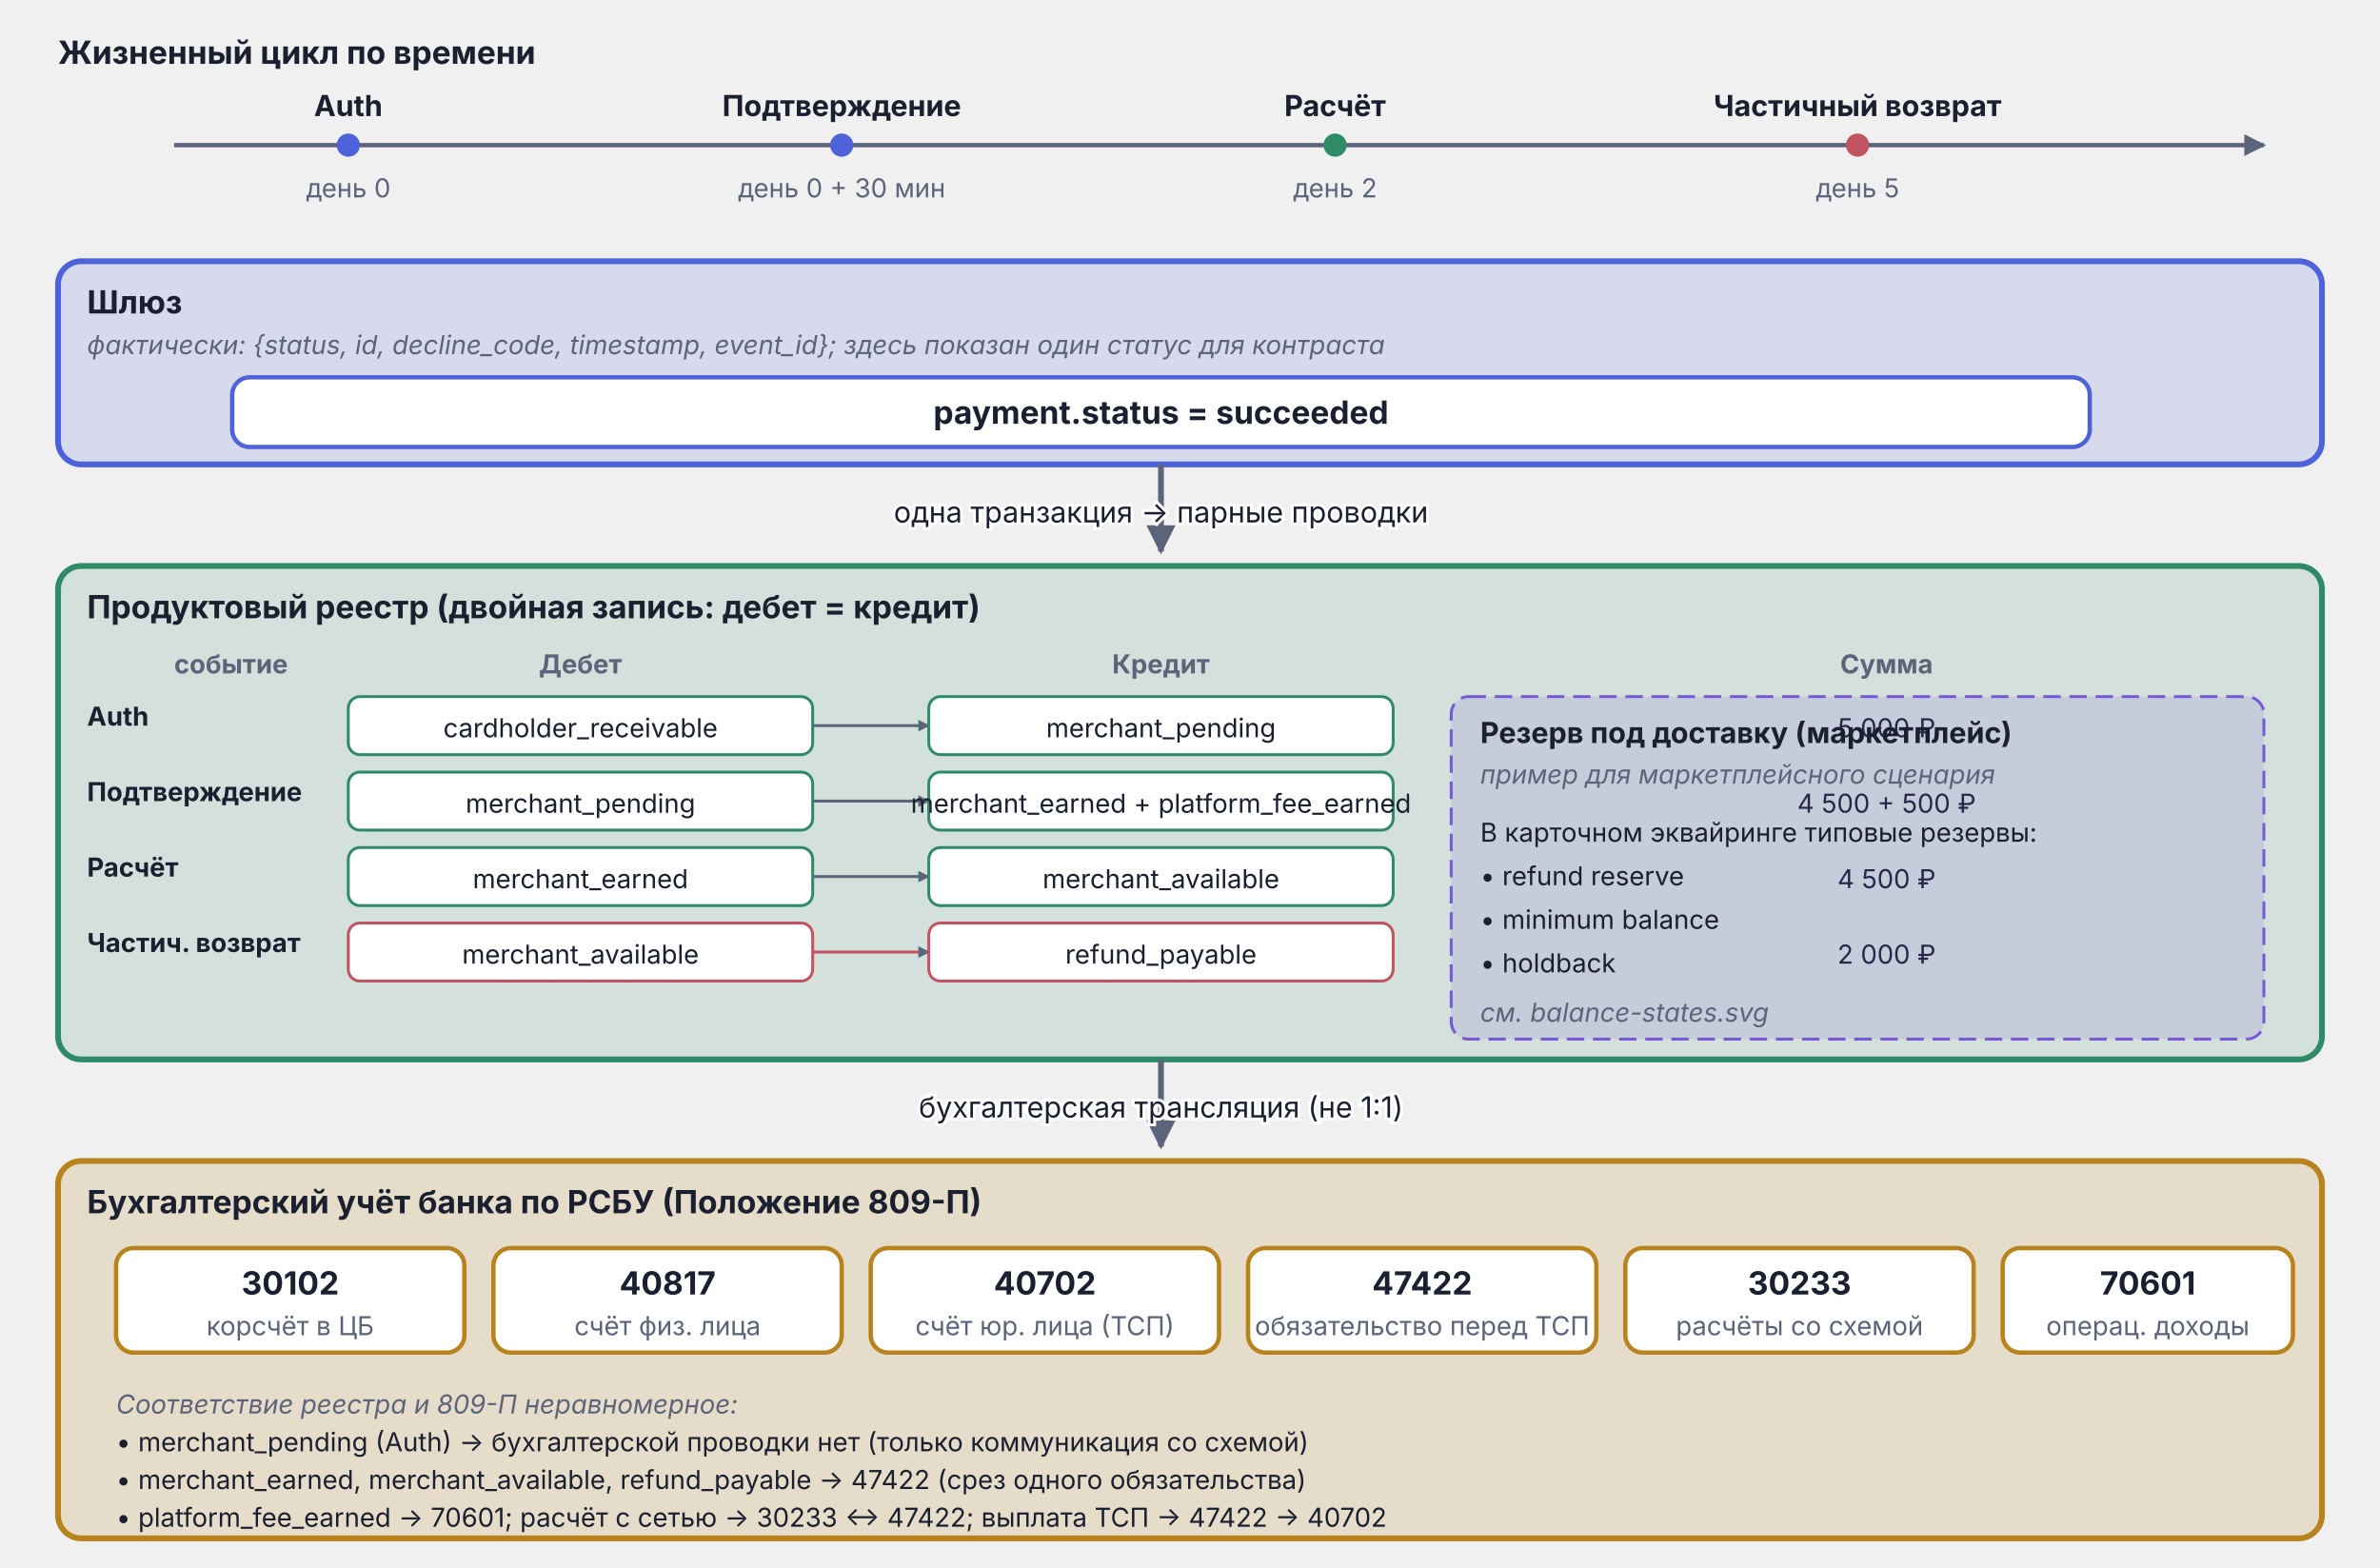
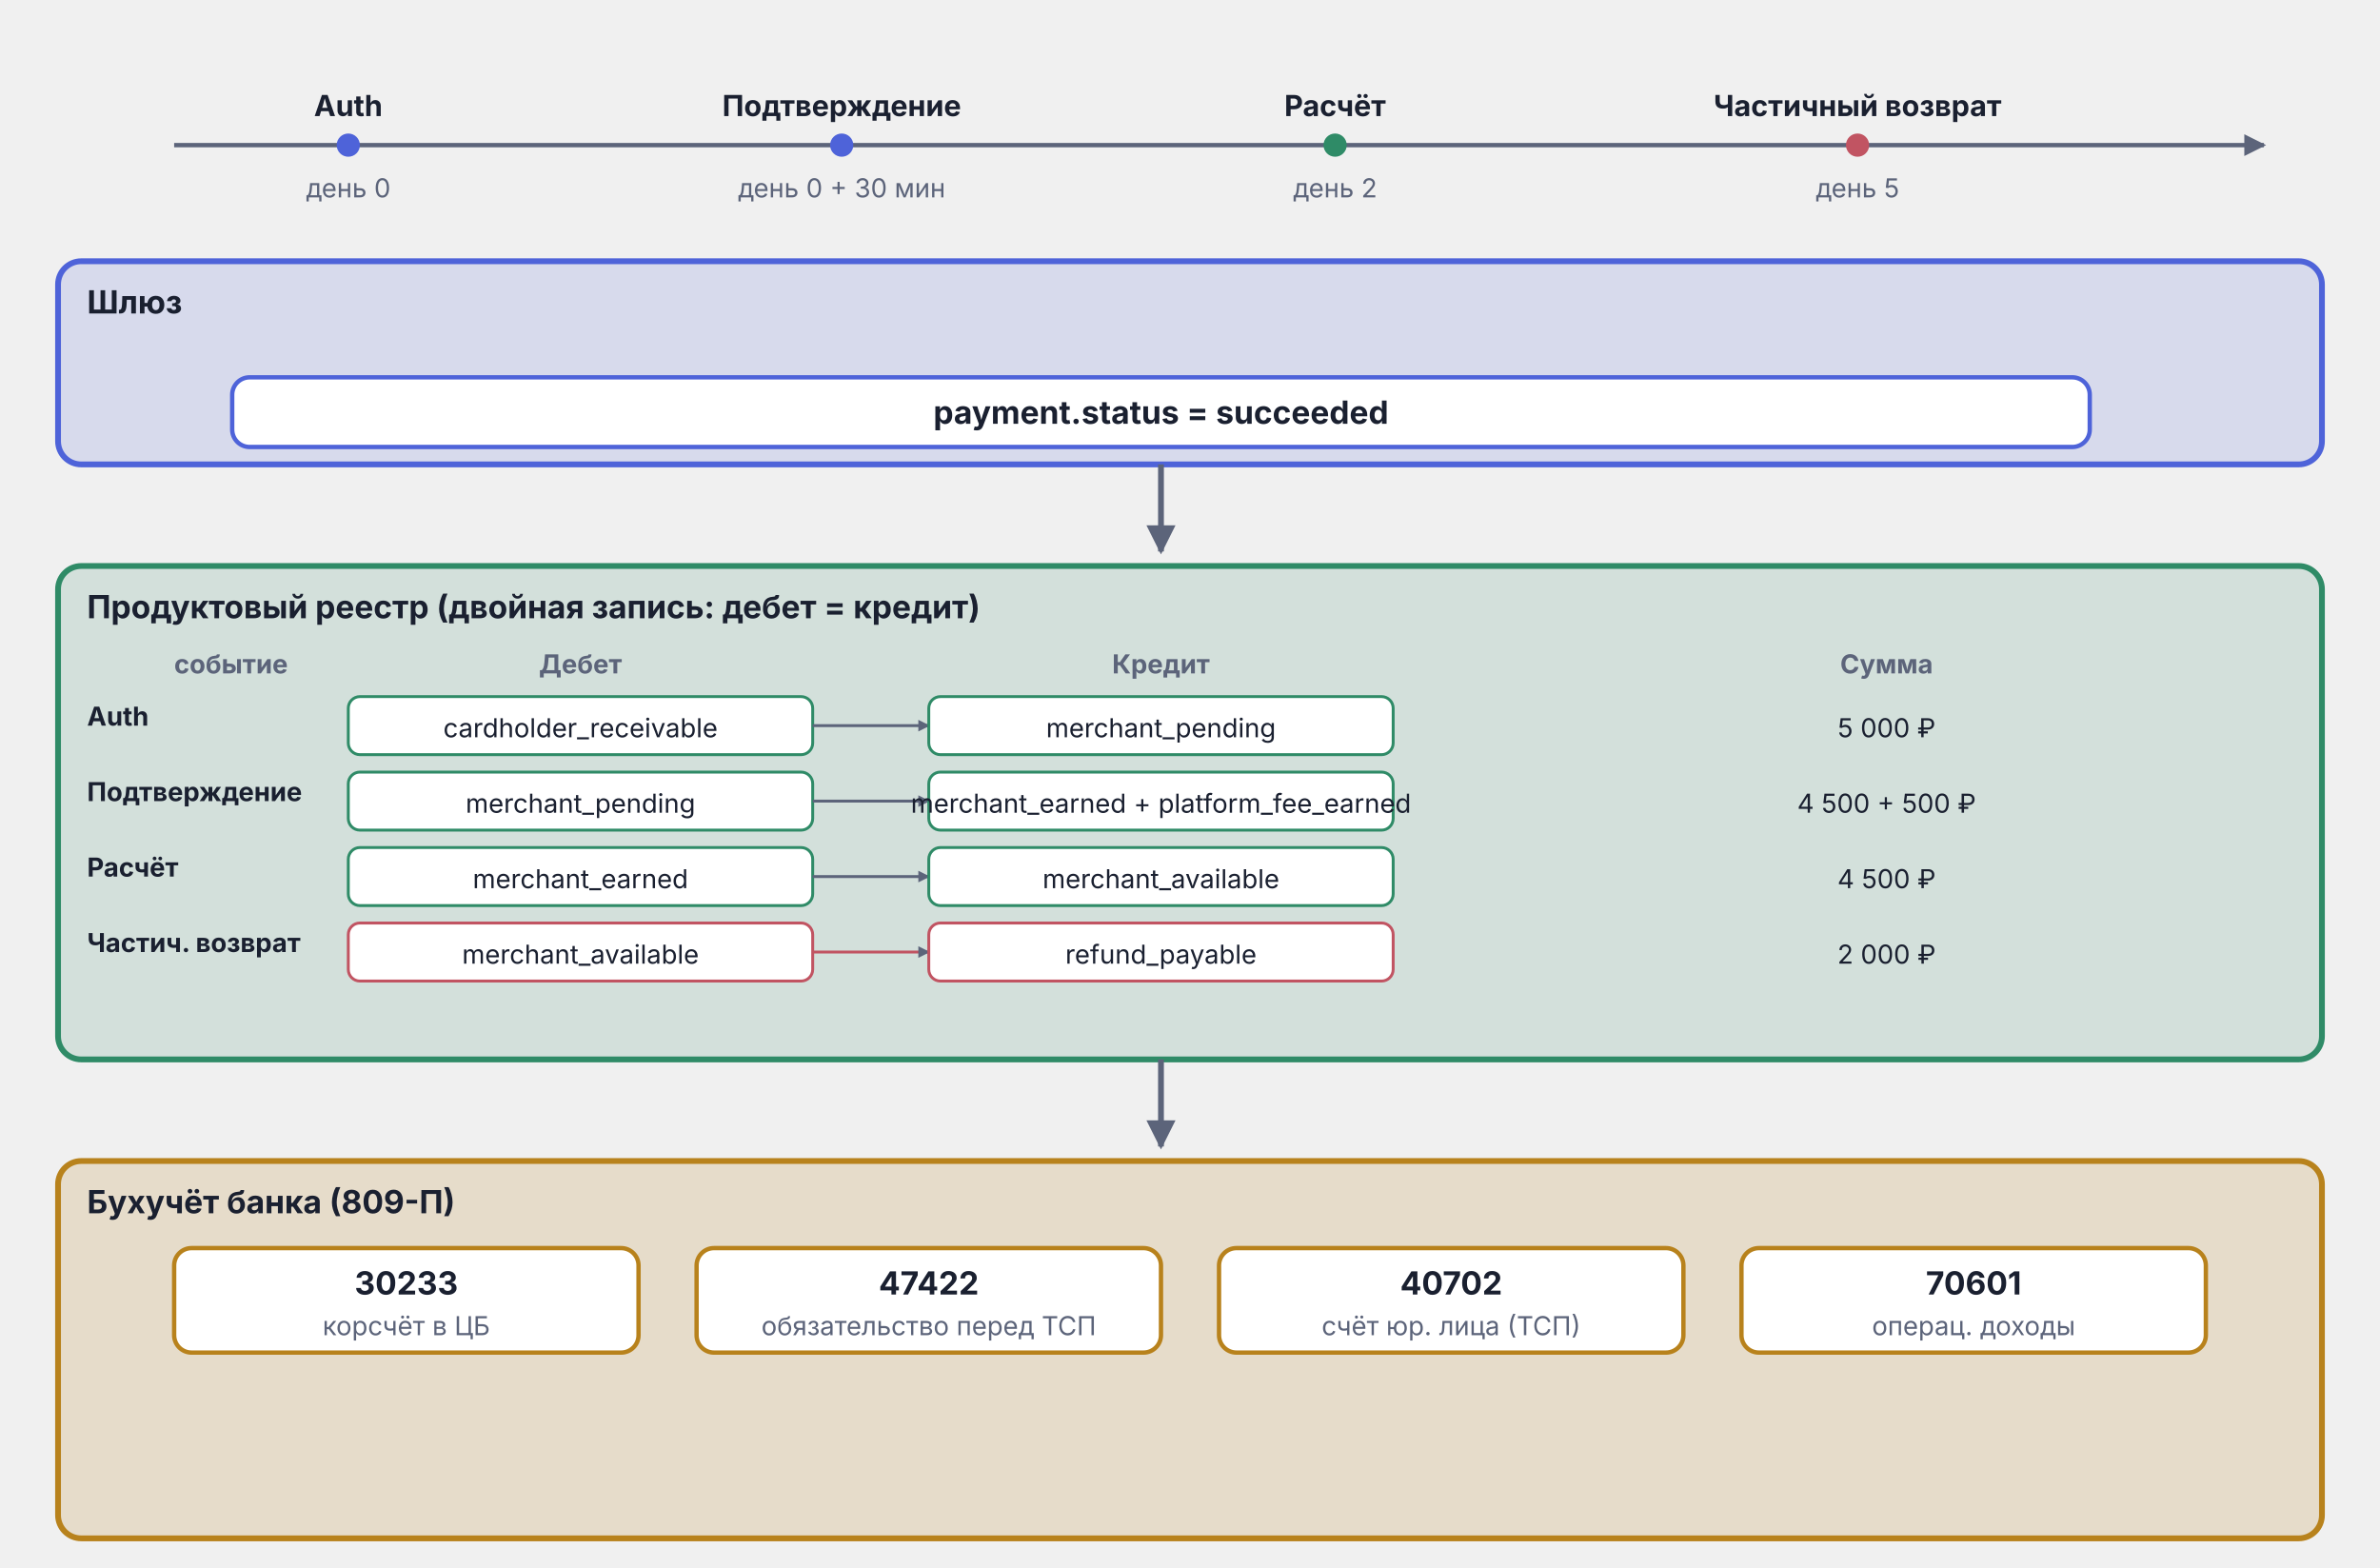
<svg xmlns="http://www.w3.org/2000/svg" viewBox="0 0 820 540" width="820" height="540">
  <defs>
    <marker id="arr-Muted" viewBox="0 0 10 10" refX="9" refY="5" markerWidth="5" markerHeight="5" orient="auto">
      <path d="M0,0 L10,5 L0,10 Z" fill="#5C647A" />
    </marker>
    <marker id="arr-Good" viewBox="0 0 10 10" refX="9" refY="5" markerWidth="5" markerHeight="5" orient="auto">
      <path d="M0,0 L10,5 L0,10 Z" fill="#2F8B67" />
    </marker>
    <marker id="arr-AccentA" viewBox="0 0 10 10" refX="9" refY="5" markerWidth="5" markerHeight="5" orient="auto">
      <path d="M0,0 L10,5 L0,10 Z" fill="#4E63D9" />
    </marker>
    <marker id="arr-AccentB" viewBox="0 0 10 10" refX="9" refY="5" markerWidth="5" markerHeight="5" orient="auto">
      <path d="M0,0 L10,5 L0,10 Z" fill="#7759D6" />
    </marker>
    <marker id="arr-Bad" viewBox="0 0 10 10" refX="9" refY="5" markerWidth="5" markerHeight="5" orient="auto">
      <path d="M0,0 L10,5 L0,10 Z" fill="#C15462" />
    </marker>
    <marker id="arr-Muted-s" viewBox="0 0 10 10" refX="9" refY="5" markerWidth="4" markerHeight="4" orient="auto">
      <path d="M0,0 L10,5 L0,10 Z" fill="#5C647A" />
    </marker>
  </defs>
-   <text x="20.0" y="22.0" text-anchor="start" font-family="Inter, -apple-system, BlinkMacSystemFont, 'Helvetica Neue', Arial, sans-serif" font-size="11" font-weight="bold" fill="#1A2030">Жизненный цикл по времени</text>
  <line x1="60.0" y1="50.0" x2="780.0" y2="50.0" stroke="#5C647A" stroke-width="1.5" marker-end="url(#arr-Muted)" />
  <circle cx="120.0" cy="50.0" r="4" fill="#4E63D9" />
  <text x="120.0" y="40.0" text-anchor="middle" font-family="Inter, -apple-system, BlinkMacSystemFont, 'Helvetica Neue', Arial, sans-serif" font-size="10" font-weight="bold" fill="#1A2030">Auth</text>
  <text x="120.0" y="68.0" text-anchor="middle" font-family="Inter, -apple-system, BlinkMacSystemFont, 'Helvetica Neue', Arial, sans-serif" font-size="9" fill="#5C647A">день 0</text>
  <circle cx="290.0" cy="50.0" r="4" fill="#4E63D9" />
  <text x="290.0" y="40.0" text-anchor="middle" font-family="Inter, -apple-system, BlinkMacSystemFont, 'Helvetica Neue', Arial, sans-serif" font-size="10" font-weight="bold" fill="#1A2030">Подтверждение</text>
  <text x="290.0" y="68.0" text-anchor="middle" font-family="Inter, -apple-system, BlinkMacSystemFont, 'Helvetica Neue', Arial, sans-serif" font-size="9" fill="#5C647A">день 0 + 30 мин</text>
  <circle cx="460.0" cy="50.0" r="4" fill="#2F8B67" />
  <text x="460.0" y="40.0" text-anchor="middle" font-family="Inter, -apple-system, BlinkMacSystemFont, 'Helvetica Neue', Arial, sans-serif" font-size="10" font-weight="bold" fill="#1A2030">Расчёт</text>
  <text x="460.0" y="68.0" text-anchor="middle" font-family="Inter, -apple-system, BlinkMacSystemFont, 'Helvetica Neue', Arial, sans-serif" font-size="9" fill="#5C647A">день 2</text>
  <circle cx="640.0" cy="50.0" r="4" fill="#C15462" />
  <text x="640.0" y="40.0" text-anchor="middle" font-family="Inter, -apple-system, BlinkMacSystemFont, 'Helvetica Neue', Arial, sans-serif" font-size="10" font-weight="bold" fill="#1A2030">Частичный возврат</text>
  <text x="640.0" y="68.0" text-anchor="middle" font-family="Inter, -apple-system, BlinkMacSystemFont, 'Helvetica Neue', Arial, sans-serif" font-size="9" fill="#5C647A">день 5</text>
  <rect x="20.0" y="90.0" width="780" height="70" rx="8" fill="#4E63D9" fill-opacity="0.15" stroke="#4E63D9" stroke-width="2" />
  <text x="30.0" y="108.0" text-anchor="start" font-family="Inter, -apple-system, BlinkMacSystemFont, 'Helvetica Neue', Arial, sans-serif" font-size="11" font-weight="bold" fill="#1A2030">Шлюз</text>
-   <text x="30.0" y="122.0" text-anchor="start" font-family="Inter, -apple-system, BlinkMacSystemFont, 'Helvetica Neue', Arial, sans-serif" font-size="9" font-style="italic" fill="#5C647A">фактически: {status, id, decline_code, timestamp, event_id}; здесь показан один статус для контраста</text>
  <rect x="80.0" y="130.0" width="640" height="24" rx="6" fill="#ffffff" stroke="#4E63D9" stroke-width="1.5" />
  <text x="400.0" y="146.0" text-anchor="middle" font-family="Inter, -apple-system, BlinkMacSystemFont, 'Helvetica Neue', Arial, sans-serif" font-size="11" font-weight="bold" fill="#1A2030">payment.status = succeeded</text>
  <line x1="400.0" y1="160.0" x2="400.0" y2="190.0" stroke="#5C647A" stroke-width="2" marker-end="url(#arr-Muted)" />
-   <text x="400.0" y="180.0" text-anchor="middle" paint-order="stroke" stroke="#ffffff" stroke-width="2" font-family="Inter, -apple-system, BlinkMacSystemFont, 'Helvetica Neue', Arial, sans-serif" font-size="10" fill="#1A2030">одна транзакция → парные проводки</text>
  <rect x="20.0" y="195.0" width="780" height="170" rx="8" fill="#2F8B67" fill-opacity="0.15" stroke="#2F8B67" stroke-width="2" />
  <text x="30.0" y="213.0" text-anchor="start" font-family="Inter, -apple-system, BlinkMacSystemFont, 'Helvetica Neue', Arial, sans-serif" font-size="11" font-weight="bold" fill="#1A2030">Продуктовый реестр (двойная запись: дебет = кредит)</text>
  <text x="60.0" y="232.0" text-anchor="start" font-family="Inter, -apple-system, BlinkMacSystemFont, 'Helvetica Neue', Arial, sans-serif" font-size="9" font-weight="bold" fill="#5C647A">событие</text>
  <text x="200.0" y="232.0" text-anchor="middle" font-family="Inter, -apple-system, BlinkMacSystemFont, 'Helvetica Neue', Arial, sans-serif" font-size="9" font-weight="bold" fill="#5C647A">Дебет</text>
  <text x="400.0" y="232.0" text-anchor="middle" font-family="Inter, -apple-system, BlinkMacSystemFont, 'Helvetica Neue', Arial, sans-serif" font-size="9" font-weight="bold" fill="#5C647A">Кредит</text>
  <text x="650.0" y="232.0" text-anchor="middle" font-family="Inter, -apple-system, BlinkMacSystemFont, 'Helvetica Neue', Arial, sans-serif" font-size="9" font-weight="bold" fill="#5C647A">Сумма</text>
  <text x="30.0" y="250.0" text-anchor="start" font-family="Inter, -apple-system, BlinkMacSystemFont, 'Helvetica Neue', Arial, sans-serif" font-size="9" font-weight="bold" fill="#1A2030">Auth</text>
  <rect x="120.0" y="240.0" width="160" height="20" rx="4" fill="#ffffff" stroke="#2F8B67" stroke-width="1" />
  <text x="200.0" y="254.0" text-anchor="middle" font-family="Inter, -apple-system, BlinkMacSystemFont, 'Helvetica Neue', Arial, sans-serif" font-size="9" fill="#1A2030">cardholder_receivable</text>
  <line x1="280.0" y1="250.0" x2="320.0" y2="250.0" stroke="#5C647A" stroke-width="1" marker-end="url(#arr-Muted-s)" />
  <rect x="320.0" y="240.0" width="160" height="20" rx="4" fill="#ffffff" stroke="#2F8B67" stroke-width="1" />
  <text x="400.0" y="254.0" text-anchor="middle" font-family="Inter, -apple-system, BlinkMacSystemFont, 'Helvetica Neue', Arial, sans-serif" font-size="9" fill="#1A2030">merchant_pending</text>
  <text x="650.0" y="254.0" text-anchor="middle" font-family="Inter, -apple-system, BlinkMacSystemFont, 'Helvetica Neue', Arial, sans-serif" font-size="9" fill="#1A2030">5 000 ₽</text>
  <text x="30.0" y="276.0" text-anchor="start" font-family="Inter, -apple-system, BlinkMacSystemFont, 'Helvetica Neue', Arial, sans-serif" font-size="9" font-weight="bold" fill="#1A2030">Подтверждение</text>
  <rect x="120.0" y="266.0" width="160" height="20" rx="4" fill="#ffffff" stroke="#2F8B67" stroke-width="1" />
  <text x="200.0" y="280.0" text-anchor="middle" font-family="Inter, -apple-system, BlinkMacSystemFont, 'Helvetica Neue', Arial, sans-serif" font-size="9" fill="#1A2030">merchant_pending</text>
  <line x1="280.0" y1="276.0" x2="320.0" y2="276.0" stroke="#5C647A" stroke-width="1" marker-end="url(#arr-Muted-s)" />
  <rect x="320.0" y="266.0" width="160" height="20" rx="4" fill="#ffffff" stroke="#2F8B67" stroke-width="1" />
  <text x="400.0" y="280.0" text-anchor="middle" font-family="Inter, -apple-system, BlinkMacSystemFont, 'Helvetica Neue', Arial, sans-serif" font-size="9" fill="#1A2030">merchant_earned + platform_fee_earned</text>
  <text x="650.0" y="280.0" text-anchor="middle" font-family="Inter, -apple-system, BlinkMacSystemFont, 'Helvetica Neue', Arial, sans-serif" font-size="9" fill="#1A2030">4 500 + 500 ₽</text>
  <text x="30.0" y="302.0" text-anchor="start" font-family="Inter, -apple-system, BlinkMacSystemFont, 'Helvetica Neue', Arial, sans-serif" font-size="9" font-weight="bold" fill="#1A2030">Расчёт</text>
  <rect x="120.0" y="292.0" width="160" height="20" rx="4" fill="#ffffff" stroke="#2F8B67" stroke-width="1" />
  <text x="200.0" y="306.0" text-anchor="middle" font-family="Inter, -apple-system, BlinkMacSystemFont, 'Helvetica Neue', Arial, sans-serif" font-size="9" fill="#1A2030">merchant_earned</text>
  <line x1="280.0" y1="302.0" x2="320.0" y2="302.0" stroke="#5C647A" stroke-width="1" marker-end="url(#arr-Muted-s)" />
  <rect x="320.0" y="292.0" width="160" height="20" rx="4" fill="#ffffff" stroke="#2F8B67" stroke-width="1" />
  <text x="400.0" y="306.0" text-anchor="middle" font-family="Inter, -apple-system, BlinkMacSystemFont, 'Helvetica Neue', Arial, sans-serif" font-size="9" fill="#1A2030">merchant_available</text>
  <text x="650.0" y="306.0" text-anchor="middle" font-family="Inter, -apple-system, BlinkMacSystemFont, 'Helvetica Neue', Arial, sans-serif" font-size="9" fill="#1A2030">4 500 ₽</text>
  <text x="30.0" y="328.0" text-anchor="start" font-family="Inter, -apple-system, BlinkMacSystemFont, 'Helvetica Neue', Arial, sans-serif" font-size="9" font-weight="bold" fill="#1A2030">Частич. возврат</text>
  <rect x="120.0" y="318.0" width="160" height="20" rx="4" fill="#ffffff" stroke="#C15462" stroke-width="1" />
  <text x="200.0" y="332.0" text-anchor="middle" font-family="Inter, -apple-system, BlinkMacSystemFont, 'Helvetica Neue', Arial, sans-serif" font-size="9" fill="#1A2030">merchant_available</text>
  <line x1="280.0" y1="328.0" x2="320.0" y2="328.0" stroke="#C15462" stroke-width="1" marker-end="url(#arr-Muted-s)" />
  <rect x="320.0" y="318.0" width="160" height="20" rx="4" fill="#ffffff" stroke="#C15462" stroke-width="1" />
  <text x="400.0" y="332.0" text-anchor="middle" font-family="Inter, -apple-system, BlinkMacSystemFont, 'Helvetica Neue', Arial, sans-serif" font-size="9" fill="#1A2030">refund_payable</text>
  <text x="650.0" y="332.0" text-anchor="middle" font-family="Inter, -apple-system, BlinkMacSystemFont, 'Helvetica Neue', Arial, sans-serif" font-size="9" fill="#1A2030">2 000 ₽</text>
-   <rect x="500.0" y="240.0" width="280" height="118" rx="6" fill="#7759D6" fill-opacity="0.15" stroke="#7759D6" stroke-width="1" stroke-dasharray="6,3" />
-   <text x="510.0" y="256.0" text-anchor="start" font-family="Inter, -apple-system, BlinkMacSystemFont, 'Helvetica Neue', Arial, sans-serif" font-size="10" font-weight="bold" fill="#1A2030">Резерв под доставку (маркетплейс)</text>
-   <text x="510.0" y="270.0" text-anchor="start" font-family="Inter, -apple-system, BlinkMacSystemFont, 'Helvetica Neue', Arial, sans-serif" font-size="9" font-style="italic" fill="#5C647A">пример для маркетплейсного сценария</text>
-   <text x="510.0" y="290.0" text-anchor="start" font-family="Inter, -apple-system, BlinkMacSystemFont, 'Helvetica Neue', Arial, sans-serif" font-size="9" fill="#1A2030">В карточном эквайринге типовые резервы:</text>
-   <text x="510.0" y="305.0" text-anchor="start" font-family="Inter, -apple-system, BlinkMacSystemFont, 'Helvetica Neue', Arial, sans-serif" font-size="9" fill="#1A2030">• refund reserve</text>
-   <text x="510.0" y="320.0" text-anchor="start" font-family="Inter, -apple-system, BlinkMacSystemFont, 'Helvetica Neue', Arial, sans-serif" font-size="9" fill="#1A2030">• minimum balance</text>
-   <text x="510.0" y="335.0" text-anchor="start" font-family="Inter, -apple-system, BlinkMacSystemFont, 'Helvetica Neue', Arial, sans-serif" font-size="9" fill="#1A2030">• holdback</text>
-   <text x="510.0" y="352.0" text-anchor="start" font-family="Inter, -apple-system, BlinkMacSystemFont, 'Helvetica Neue', Arial, sans-serif" font-size="9" font-style="italic" fill="#5C647A">см. balance-states.svg</text>
  <line x1="400.0" y1="365.0" x2="400.0" y2="395.0" stroke="#5C647A" stroke-width="2" marker-end="url(#arr-Muted)" />
-   <text x="400.0" y="385.0" text-anchor="middle" paint-order="stroke" stroke="#ffffff" stroke-width="2" font-family="Inter, -apple-system, BlinkMacSystemFont, 'Helvetica Neue', Arial, sans-serif" font-size="10" fill="#1A2030">бухгалтерская трансляция (не 1:1)</text>
  <rect x="20.0" y="400.0" width="780" height="130" rx="8" fill="#B8821C" fill-opacity="0.18" stroke="#B8821C" stroke-width="2" />
-   <text x="30.0" y="418.0" text-anchor="start" font-family="Inter, -apple-system, BlinkMacSystemFont, 'Helvetica Neue', Arial, sans-serif" font-size="11" font-weight="bold" fill="#1A2030">Бухгалтерский учёт банка по РСБУ (Положение 809-П)</text>
-   <rect x="40.0" y="430.0" width="120" height="36" rx="6" fill="#ffffff" stroke="#B8821C" stroke-width="1.5" />
-   <text x="100.0" y="446.0" text-anchor="middle" font-family="Inter, -apple-system, BlinkMacSystemFont, 'Helvetica Neue', Arial, sans-serif" font-size="11" font-weight="bold" fill="#1A2030">30102</text>
-   <text x="100.0" y="460.0" text-anchor="middle" font-family="Inter, -apple-system, BlinkMacSystemFont, 'Helvetica Neue', Arial, sans-serif" font-size="9" fill="#5C647A">корсчёт в ЦБ</text>
-   <rect x="170.0" y="430.0" width="120" height="36" rx="6" fill="#ffffff" stroke="#B8821C" stroke-width="1.5" />
-   <text x="230.0" y="446.0" text-anchor="middle" font-family="Inter, -apple-system, BlinkMacSystemFont, 'Helvetica Neue', Arial, sans-serif" font-size="11" font-weight="bold" fill="#1A2030">40817</text>
-   <text x="230.0" y="460.0" text-anchor="middle" font-family="Inter, -apple-system, BlinkMacSystemFont, 'Helvetica Neue', Arial, sans-serif" font-size="9" fill="#5C647A">счёт физ. лица</text>
-   <rect x="300.0" y="430.0" width="120" height="36" rx="6" fill="#ffffff" stroke="#B8821C" stroke-width="1.5" />
-   <text x="360.0" y="446.0" text-anchor="middle" font-family="Inter, -apple-system, BlinkMacSystemFont, 'Helvetica Neue', Arial, sans-serif" font-size="11" font-weight="bold" fill="#1A2030">40702</text>
-   <text x="360.0" y="460.0" text-anchor="middle" font-family="Inter, -apple-system, BlinkMacSystemFont, 'Helvetica Neue', Arial, sans-serif" font-size="9" fill="#5C647A">счёт юр. лица (ТСП)</text>
-   <rect x="430.0" y="430.0" width="120" height="36" rx="6" fill="#ffffff" stroke="#B8821C" stroke-width="1.5" />
-   <text x="490.0" y="446.0" text-anchor="middle" font-family="Inter, -apple-system, BlinkMacSystemFont, 'Helvetica Neue', Arial, sans-serif" font-size="11" font-weight="bold" fill="#1A2030">47422</text>
-   <text x="490.0" y="460.0" text-anchor="middle" font-family="Inter, -apple-system, BlinkMacSystemFont, 'Helvetica Neue', Arial, sans-serif" font-size="9" fill="#5C647A">обязательство перед ТСП</text>
-   <rect x="560.0" y="430.0" width="120" height="36" rx="6" fill="#ffffff" stroke="#B8821C" stroke-width="1.5" />
-   <text x="620.0" y="446.0" text-anchor="middle" font-family="Inter, -apple-system, BlinkMacSystemFont, 'Helvetica Neue', Arial, sans-serif" font-size="11" font-weight="bold" fill="#1A2030">30233</text>
-   <text x="620.0" y="460.0" text-anchor="middle" font-family="Inter, -apple-system, BlinkMacSystemFont, 'Helvetica Neue', Arial, sans-serif" font-size="9" fill="#5C647A">расчёты со схемой</text>
-   <rect x="690.0" y="430.0" width="100" height="36" rx="6" fill="#ffffff" stroke="#B8821C" stroke-width="1.5" />
-   <text x="740.0" y="446.0" text-anchor="middle" font-family="Inter, -apple-system, BlinkMacSystemFont, 'Helvetica Neue', Arial, sans-serif" font-size="11" font-weight="bold" fill="#1A2030">70601</text>
-   <text x="740.0" y="460.0" text-anchor="middle" font-family="Inter, -apple-system, BlinkMacSystemFont, 'Helvetica Neue', Arial, sans-serif" font-size="9" fill="#5C647A">операц. доходы</text>
-   <text x="40.0" y="487.0" text-anchor="start" font-family="Inter, -apple-system, BlinkMacSystemFont, 'Helvetica Neue', Arial, sans-serif" font-size="9" font-style="italic" fill="#5C647A">Соответствие реестра и 809-П неравномерное:</text>
-   <text x="40.0" y="500.0" text-anchor="start" font-family="Inter, -apple-system, BlinkMacSystemFont, 'Helvetica Neue', Arial, sans-serif" font-size="9" fill="#1A2030">• merchant_pending (Auth) → бухгалтерской проводки нет (только коммуникация со схемой)</text>
-   <text x="40.0" y="513.0" text-anchor="start" font-family="Inter, -apple-system, BlinkMacSystemFont, 'Helvetica Neue', Arial, sans-serif" font-size="9" fill="#1A2030">• merchant_earned, merchant_available, refund_payable → 47422 (срез одного обязательства)</text>
-   <text x="40.0" y="526.0" text-anchor="start" font-family="Inter, -apple-system, BlinkMacSystemFont, 'Helvetica Neue', Arial, sans-serif" font-size="9" fill="#1A2030">• platform_fee_earned → 70601; расчёт с сетью → 30233 ↔ 47422; выплата ТСП → 47422 → 40702</text>
+   <text x="30.0" y="418.0" text-anchor="start" font-family="Inter, -apple-system, BlinkMacSystemFont, 'Helvetica Neue', Arial, sans-serif" font-size="11" font-weight="bold" fill="#1A2030">Бухучёт банка (809-П)</text>
+   <rect x="60.0" y="430.0" width="160" height="36" rx="6" fill="#ffffff" stroke="#B8821C" stroke-width="1.5" />
+   <text x="140.0" y="446.0" text-anchor="middle" font-family="Inter, -apple-system, BlinkMacSystemFont, 'Helvetica Neue', Arial, sans-serif" font-size="11" font-weight="bold" fill="#1A2030">30233</text>
+   <text x="140.0" y="460.0" text-anchor="middle" font-family="Inter, -apple-system, BlinkMacSystemFont, 'Helvetica Neue', Arial, sans-serif" font-size="9" fill="#5C647A">корсчёт в ЦБ</text>
+   <rect x="240.0" y="430.0" width="160" height="36" rx="6" fill="#ffffff" stroke="#B8821C" stroke-width="1.5" />
+   <text x="320.0" y="446.0" text-anchor="middle" font-family="Inter, -apple-system, BlinkMacSystemFont, 'Helvetica Neue', Arial, sans-serif" font-size="11" font-weight="bold" fill="#1A2030">47422</text>
+   <text x="320.0" y="460.0" text-anchor="middle" font-family="Inter, -apple-system, BlinkMacSystemFont, 'Helvetica Neue', Arial, sans-serif" font-size="9" fill="#5C647A">обязательство перед ТСП</text>
+   <rect x="420.0" y="430.0" width="160" height="36" rx="6" fill="#ffffff" stroke="#B8821C" stroke-width="1.5" />
+   <text x="500.0" y="446.0" text-anchor="middle" font-family="Inter, -apple-system, BlinkMacSystemFont, 'Helvetica Neue', Arial, sans-serif" font-size="11" font-weight="bold" fill="#1A2030">40702</text>
+   <text x="500.0" y="460.0" text-anchor="middle" font-family="Inter, -apple-system, BlinkMacSystemFont, 'Helvetica Neue', Arial, sans-serif" font-size="9" fill="#5C647A">счёт юр. лица (ТСП)</text>
+   <rect x="600.0" y="430.0" width="160" height="36" rx="6" fill="#ffffff" stroke="#B8821C" stroke-width="1.5" />
+   <text x="680.0" y="446.0" text-anchor="middle" font-family="Inter, -apple-system, BlinkMacSystemFont, 'Helvetica Neue', Arial, sans-serif" font-size="11" font-weight="bold" fill="#1A2030">70601</text>
+   <text x="680.0" y="460.0" text-anchor="middle" font-family="Inter, -apple-system, BlinkMacSystemFont, 'Helvetica Neue', Arial, sans-serif" font-size="9" fill="#5C647A">операц. доходы</text>
</svg>
